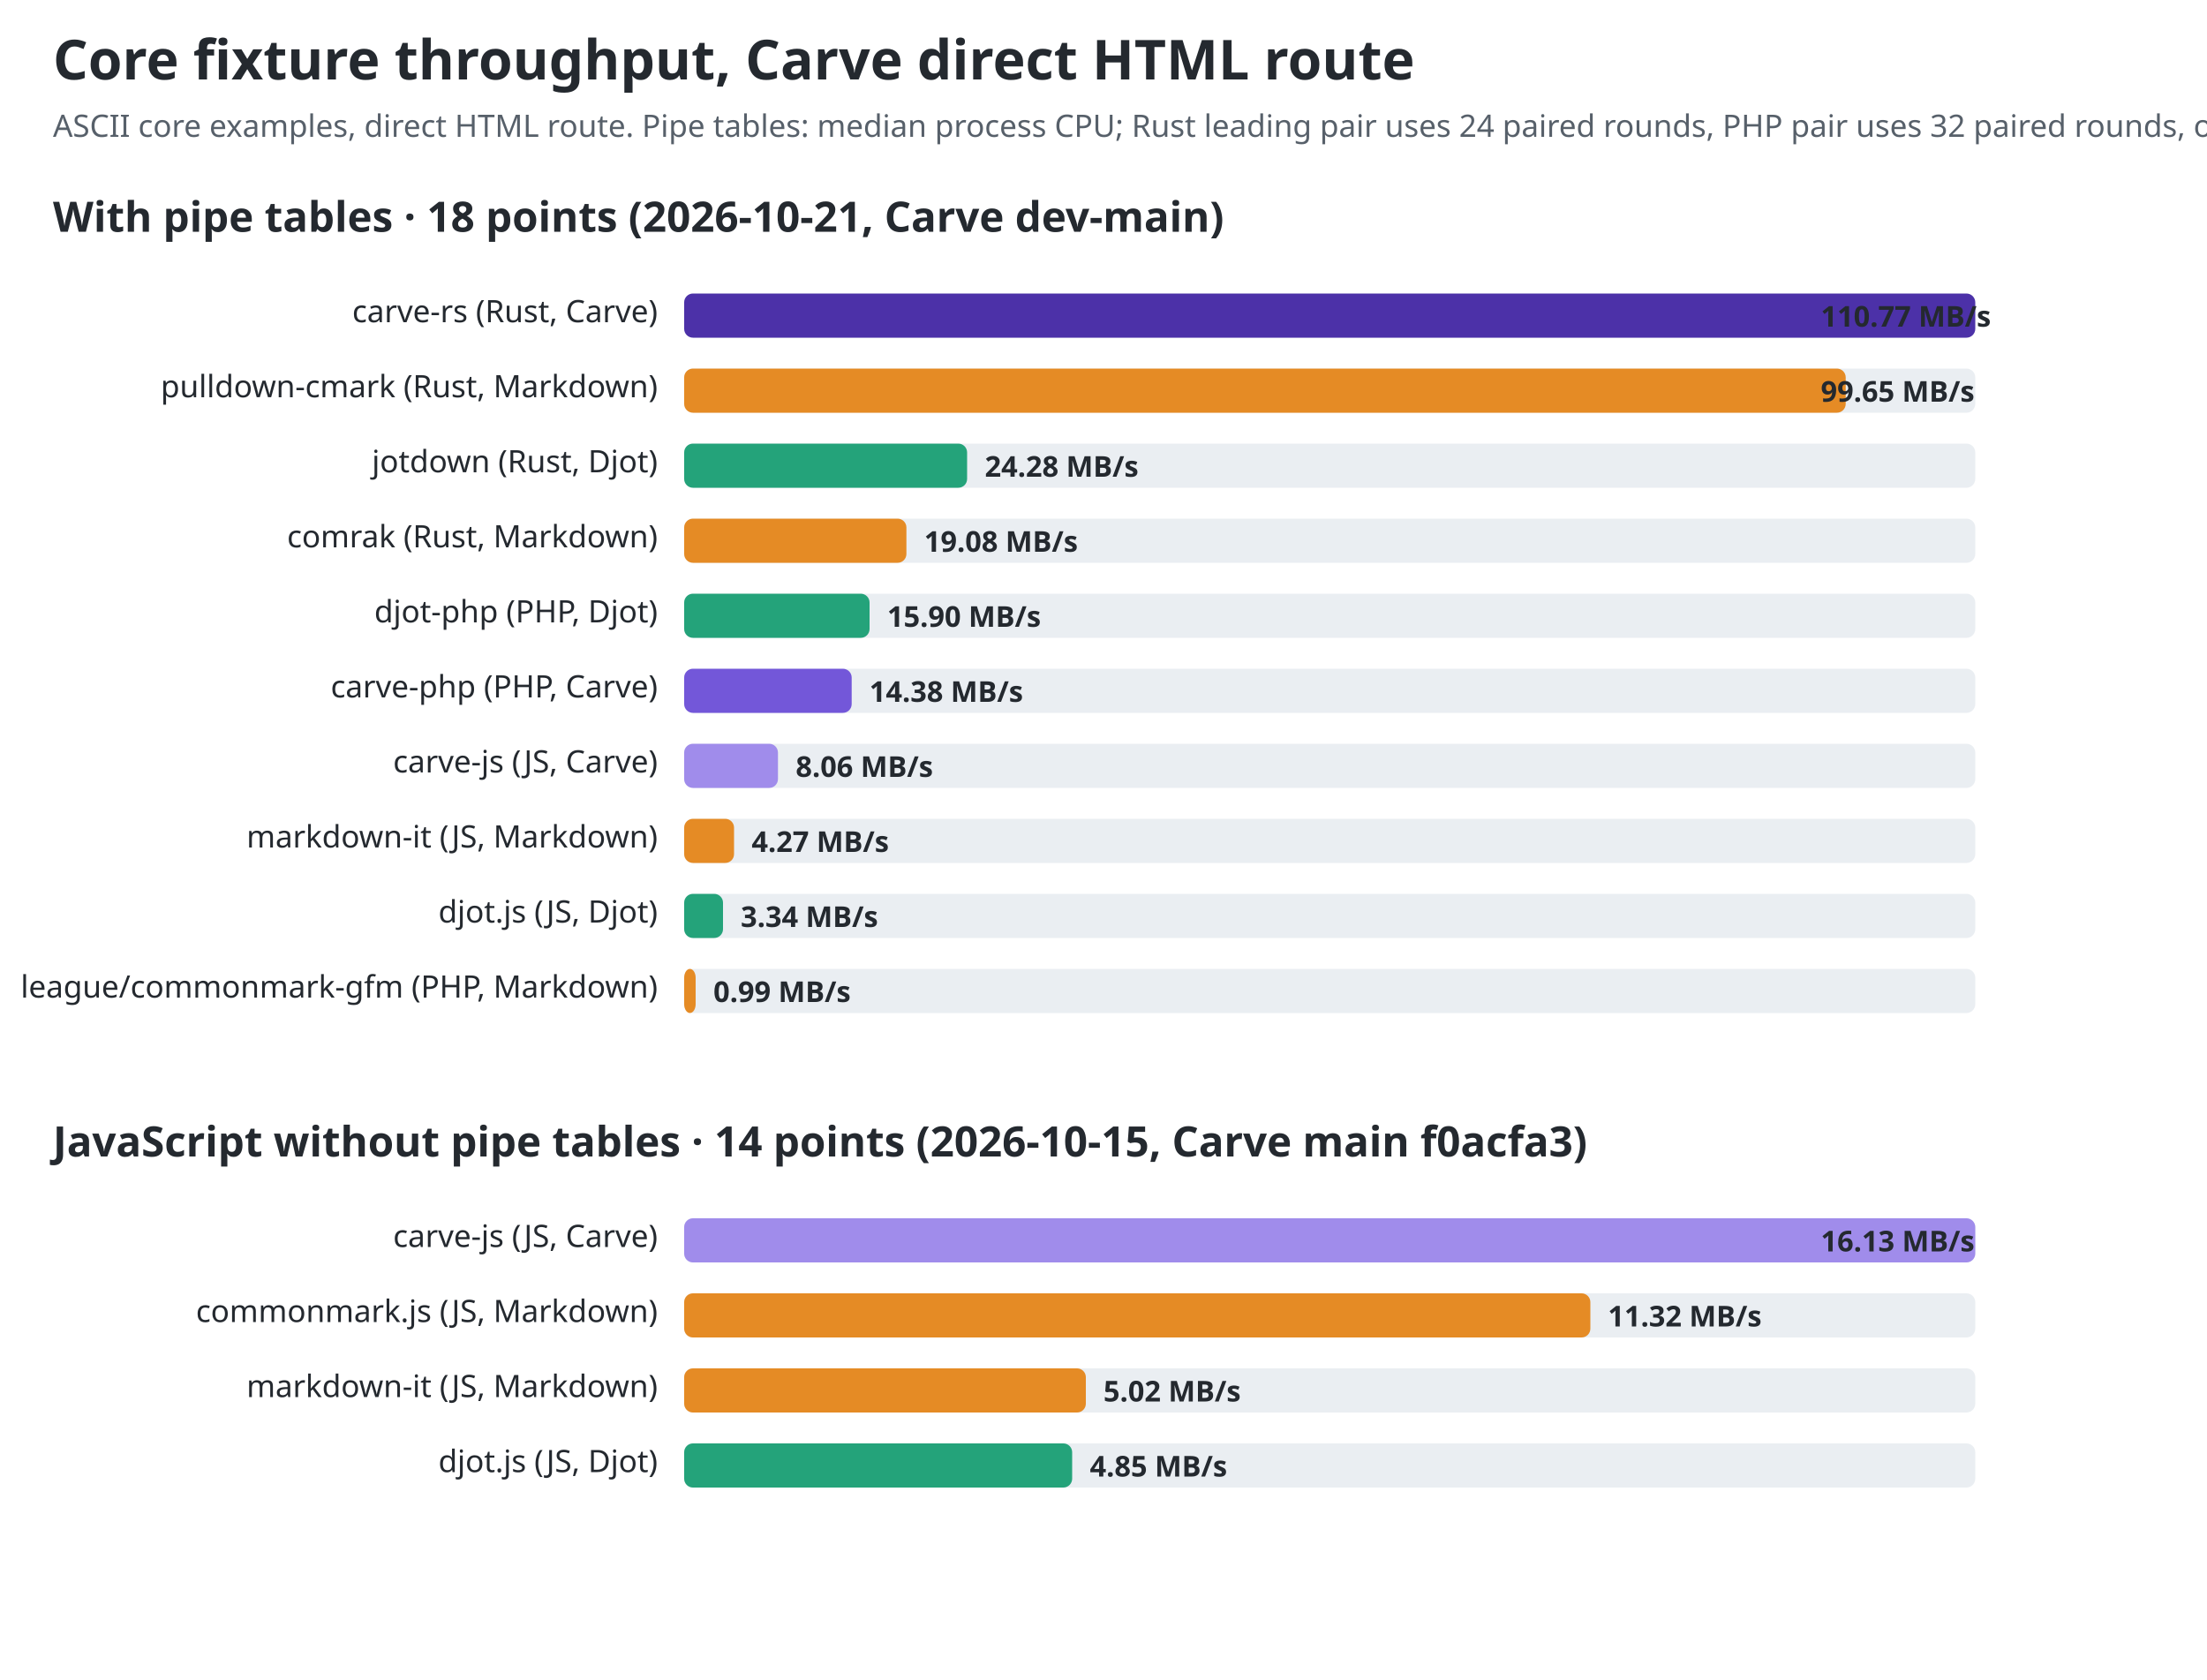
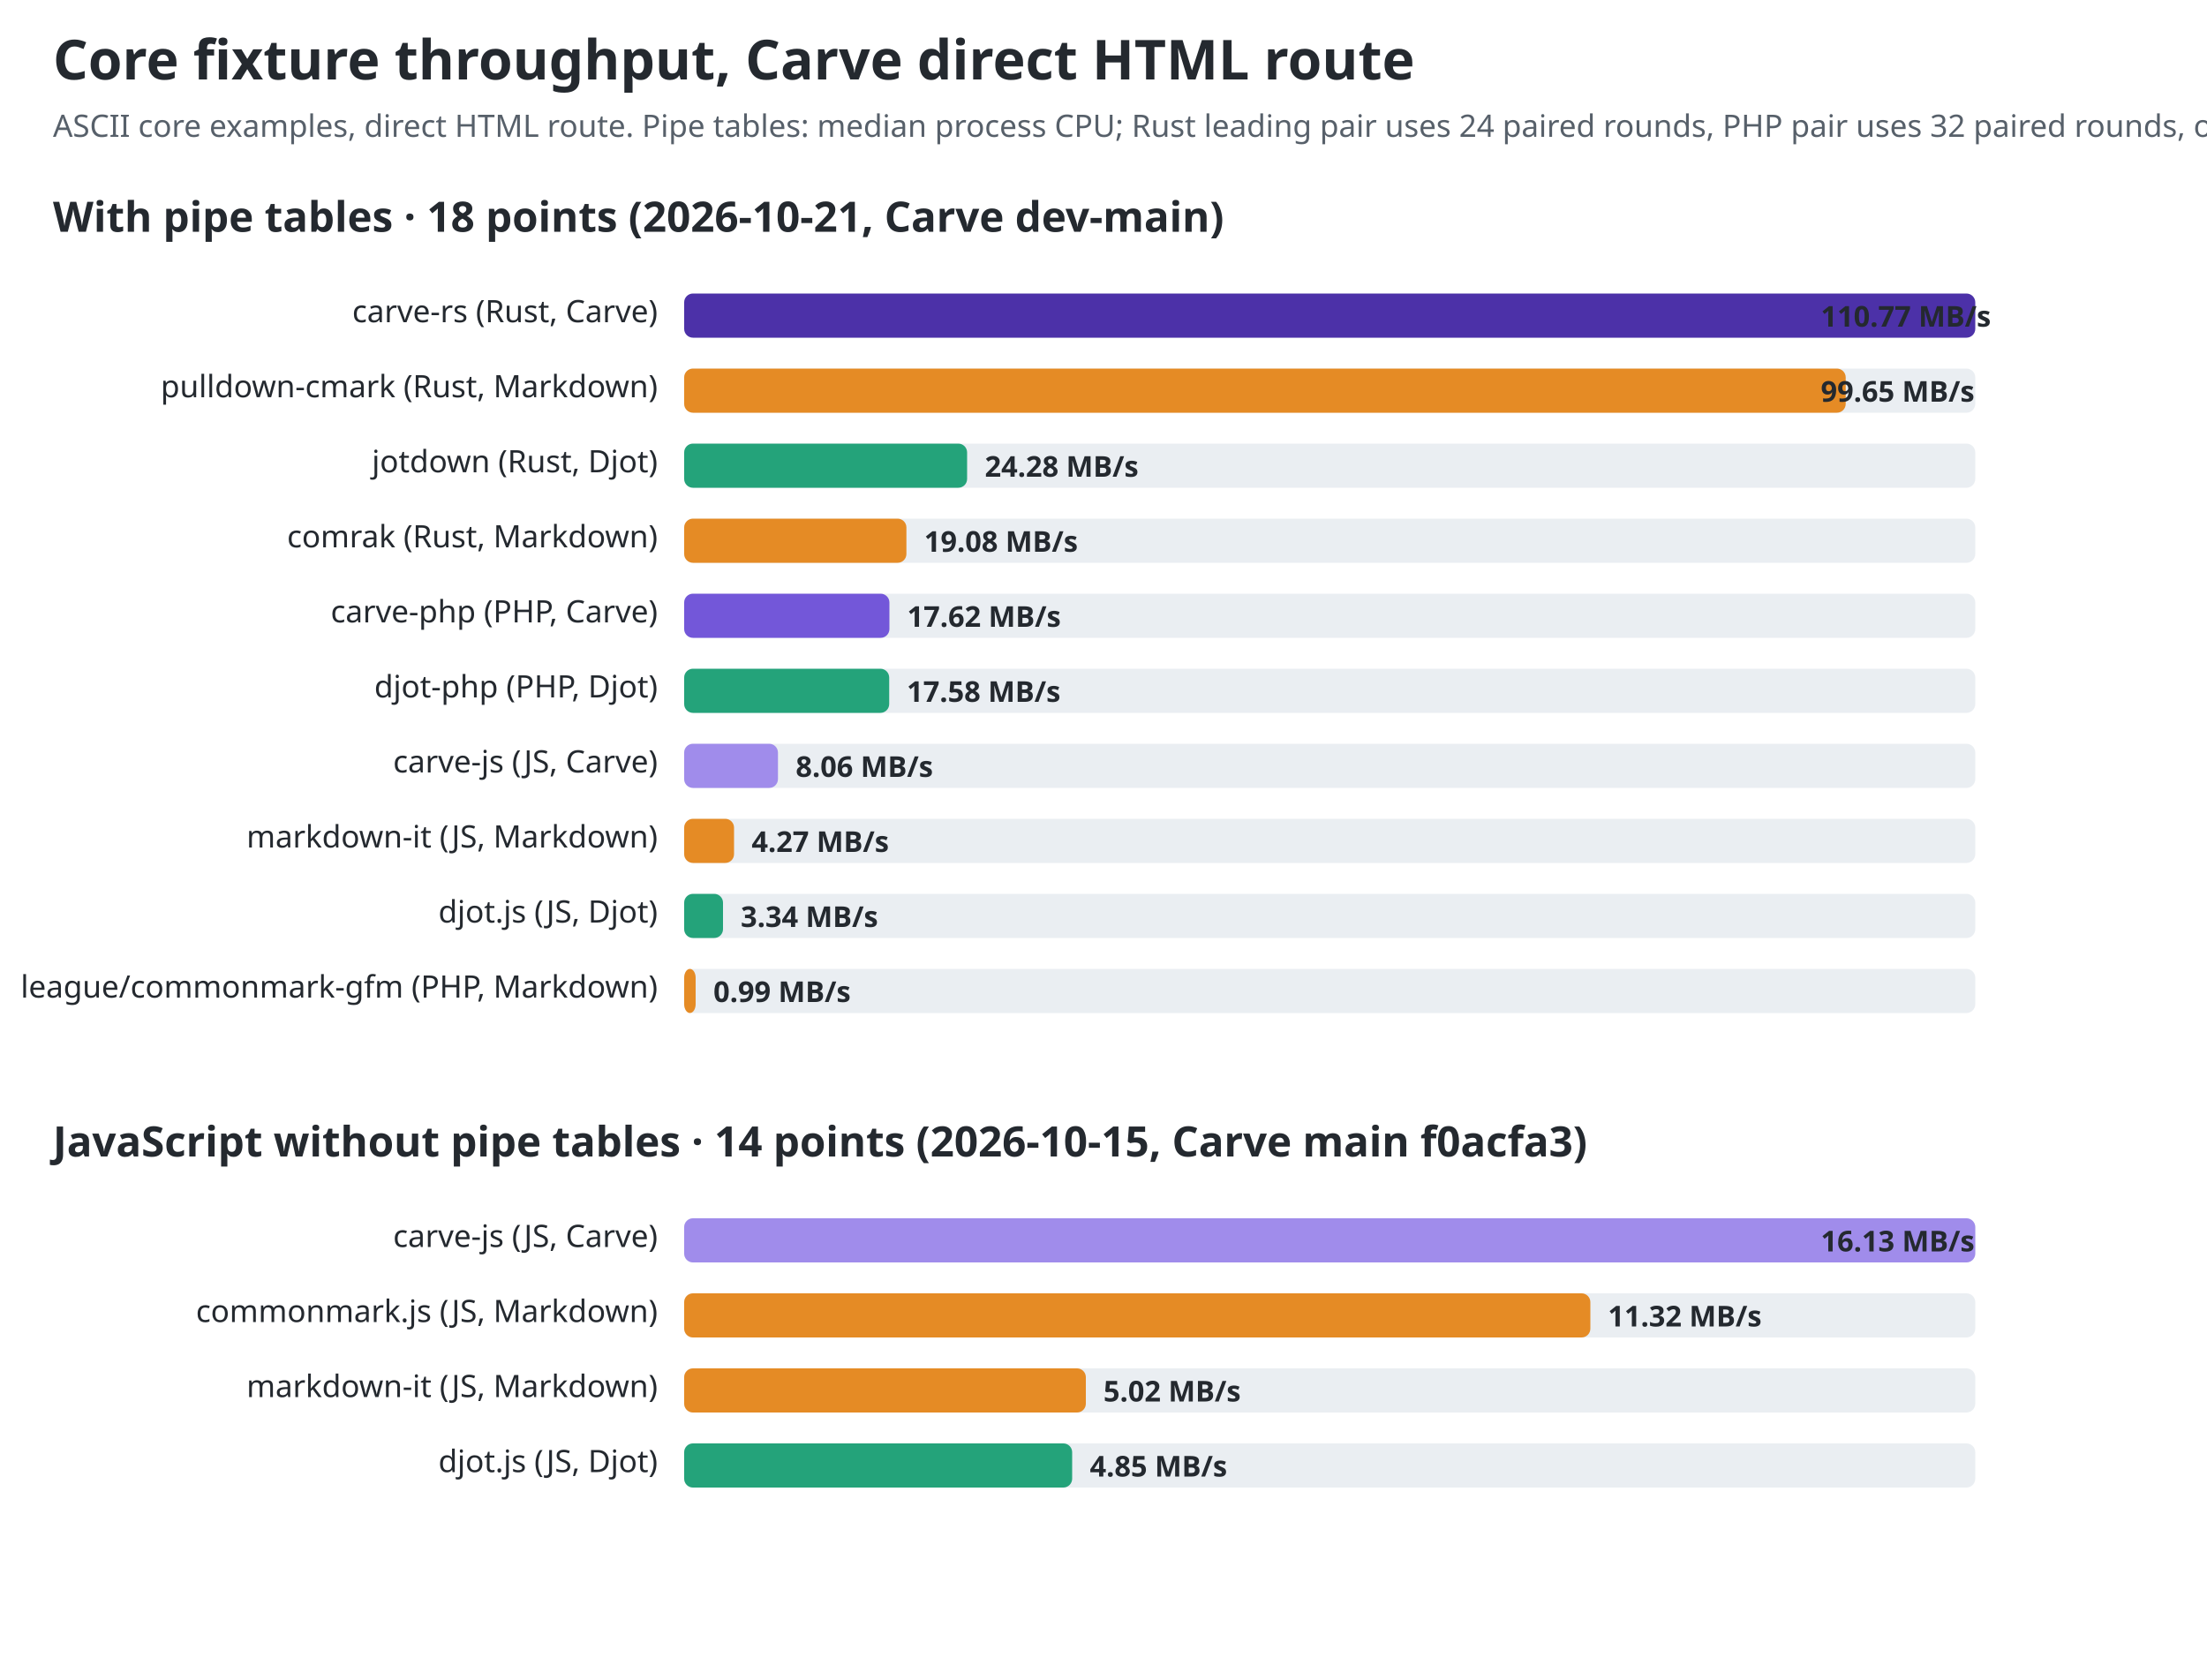
<svg xmlns="http://www.w3.org/2000/svg" width="1000" height="761" viewBox="0 0 1000 761" role="img" aria-labelledby="title desc">
  <style>text{font-family:ui-sans-serif,system-ui,sans-serif;fill:#24292f}.title{font-size:25px;font-weight:700}.sub{font-size:14px;fill:#57606a}.group{font-size:19px;font-weight:650}.label{font-size:14px}.value{font-size:13px;font-weight:650;fill:#24292f}.track{fill:#eaeef2}@media(prefers-color-scheme:dark){text,.value{fill:#f0f6fc}.sub{fill:#8c959f}.track{fill:#30363d}}</style>
  <text id="chart-title" class="title" x="24" y="36">Core fixture throughput, Carve direct HTML route</text>
  <text class="sub" x="24" y="62">ASCII core examples, direct HTML route. Pipe tables: median process CPU; Rust leading pair uses 24 paired rounds, PHP pair uses 32 paired rounds, other rows two rounds. No-table JS: wall-time median; no-table panel: JS f0acfa3. Carve commits: JS 2ce388c, PHP 760df44, Rust 47fdd7e.</text>
  <text class="group" x="24" y="105">With pipe tables · 18 points (2026-10-21, Carve dev-main)</text>
  <text class="label" x="298" y="146" text-anchor="end">carve-rs (Rust, Carve)</text>
  <rect class="track" x="310" y="133" width="585" height="20" rx="4" />
  <rect x="310" y="133" width="585.0" height="20" rx="4" fill="#4c31a8" />
  <text class="value" x="825" y="148">110.77 MB/s</text>
  <text class="label" x="298" y="180" text-anchor="end">pulldown-cmark (Rust, Markdown)</text>
  <rect class="track" x="310" y="167" width="585" height="20" rx="4" />
  <rect x="310" y="167" width="526.3" height="20" rx="4" fill="#e58b25" />
  <text class="value" x="825" y="182">99.65 MB/s</text>
  <text class="label" x="298" y="214" text-anchor="end">jotdown (Rust, Djot)</text>
  <rect class="track" x="310" y="201" width="585" height="20" rx="4" />
  <rect x="310" y="201" width="128.2" height="20" rx="4" fill="#24a37a" />
  <text class="value" x="446.216" y="216">24.28 MB/s</text>
  <text class="label" x="298" y="248" text-anchor="end">comrak (Rust, Markdown)</text>
  <rect class="track" x="310" y="235" width="585" height="20" rx="4" />
  <rect x="310" y="235" width="100.7" height="20" rx="4" fill="#e58b25" />
  <text class="value" x="418.74" y="250">19.08 MB/s</text>
-   <text class="label" x="298" y="282" text-anchor="end">djot-php (PHP, Djot)</text>
+   <text class="label" x="298" y="282" text-anchor="end">carve-php (PHP, Carve)</text>
  <rect class="track" x="310" y="269" width="585" height="20" rx="4" />
-   <rect x="310" y="269" width="84.0" height="20" rx="4" fill="#24a37a" />
-   <text class="value" x="401.989" y="284">15.90 MB/s</text>
-   <text class="label" x="298" y="316" text-anchor="end">carve-php (PHP, Carve)</text>
+   <rect x="310" y="269" width="93.0" height="20" rx="4" fill="#7357d9" />
+   <text class="value" x="411.035" y="284">17.62 MB/s</text>
+   <text class="label" x="298" y="316" text-anchor="end">djot-php (PHP, Djot)</text>
  <rect class="track" x="310" y="303" width="585" height="20" rx="4" />
-   <rect x="310" y="303" width="75.9" height="20" rx="4" fill="#7357d9" />
-   <text class="value" x="393.923" y="318">14.38 MB/s</text>
+   <rect x="310" y="303" width="92.9" height="20" rx="4" fill="#24a37a" />
+   <text class="value" x="410.858" y="318">17.58 MB/s</text>
  <text class="label" x="298" y="350" text-anchor="end">carve-js (JS, Carve)</text>
  <rect class="track" x="310" y="337" width="585" height="20" rx="4" />
  <rect x="310" y="337" width="42.5" height="20" rx="4" fill="#a08ceb" />
  <text class="value" x="360.545" y="352">8.06 MB/s</text>
  <text class="label" x="298" y="384" text-anchor="end">markdown-it (JS, Markdown)</text>
  <rect class="track" x="310" y="371" width="585" height="20" rx="4" />
  <rect x="310" y="371" width="22.6" height="20" rx="4" fill="#e58b25" />
  <text class="value" x="340.56" y="386">4.27 MB/s</text>
  <text class="label" x="298" y="418" text-anchor="end">djot.js (JS, Djot)</text>
  <rect class="track" x="310" y="405" width="585" height="20" rx="4" />
  <rect x="310" y="405" width="17.6" height="20" rx="4" fill="#24a37a" />
  <text class="value" x="335.632" y="420">3.34 MB/s</text>
  <text class="label" x="298" y="452" text-anchor="end">league/commonmark-gfm (PHP, Markdown)</text>
  <rect class="track" x="310" y="439" width="585" height="20" rx="4" />
  <rect x="310" y="439" width="5.2" height="20" rx="4" fill="#e58b25" />
  <text class="value" x="323.239" y="454">0.99 MB/s</text>
  <text class="group" x="24" y="524">JavaScript without pipe tables · 14 points (2026-10-15, Carve main f0acfa3)</text>
  <text class="label" x="298" y="565" text-anchor="end">carve-js (JS, Carve)</text>
  <rect class="track" x="310" y="552" width="585" height="20" rx="4" />
  <rect x="310" y="552" width="585.0" height="20" rx="4" fill="#a08ceb" />
  <text class="value" x="825" y="567">16.13 MB/s</text>
  <text class="label" x="298" y="599" text-anchor="end">commonmark.js (JS, Markdown)</text>
  <rect class="track" x="310" y="586" width="585" height="20" rx="4" />
  <rect x="310" y="586" width="410.6" height="20" rx="4" fill="#e58b25" />
  <text class="value" x="728.55" y="601">11.32 MB/s</text>
  <text class="label" x="298" y="633" text-anchor="end">markdown-it (JS, Markdown)</text>
  <rect class="track" x="310" y="620" width="585" height="20" rx="4" />
  <rect x="310" y="620" width="182.0" height="20" rx="4" fill="#e58b25" />
  <text class="value" x="499.978" y="635">5.02 MB/s</text>
  <text class="label" x="298" y="667" text-anchor="end">djot.js (JS, Djot)</text>
  <rect class="track" x="310" y="654" width="585" height="20" rx="4" />
  <rect x="310" y="654" width="175.8" height="20" rx="4" fill="#24a37a" />
  <text class="value" x="493.817" y="669">4.85 MB/s</text>
</svg>
